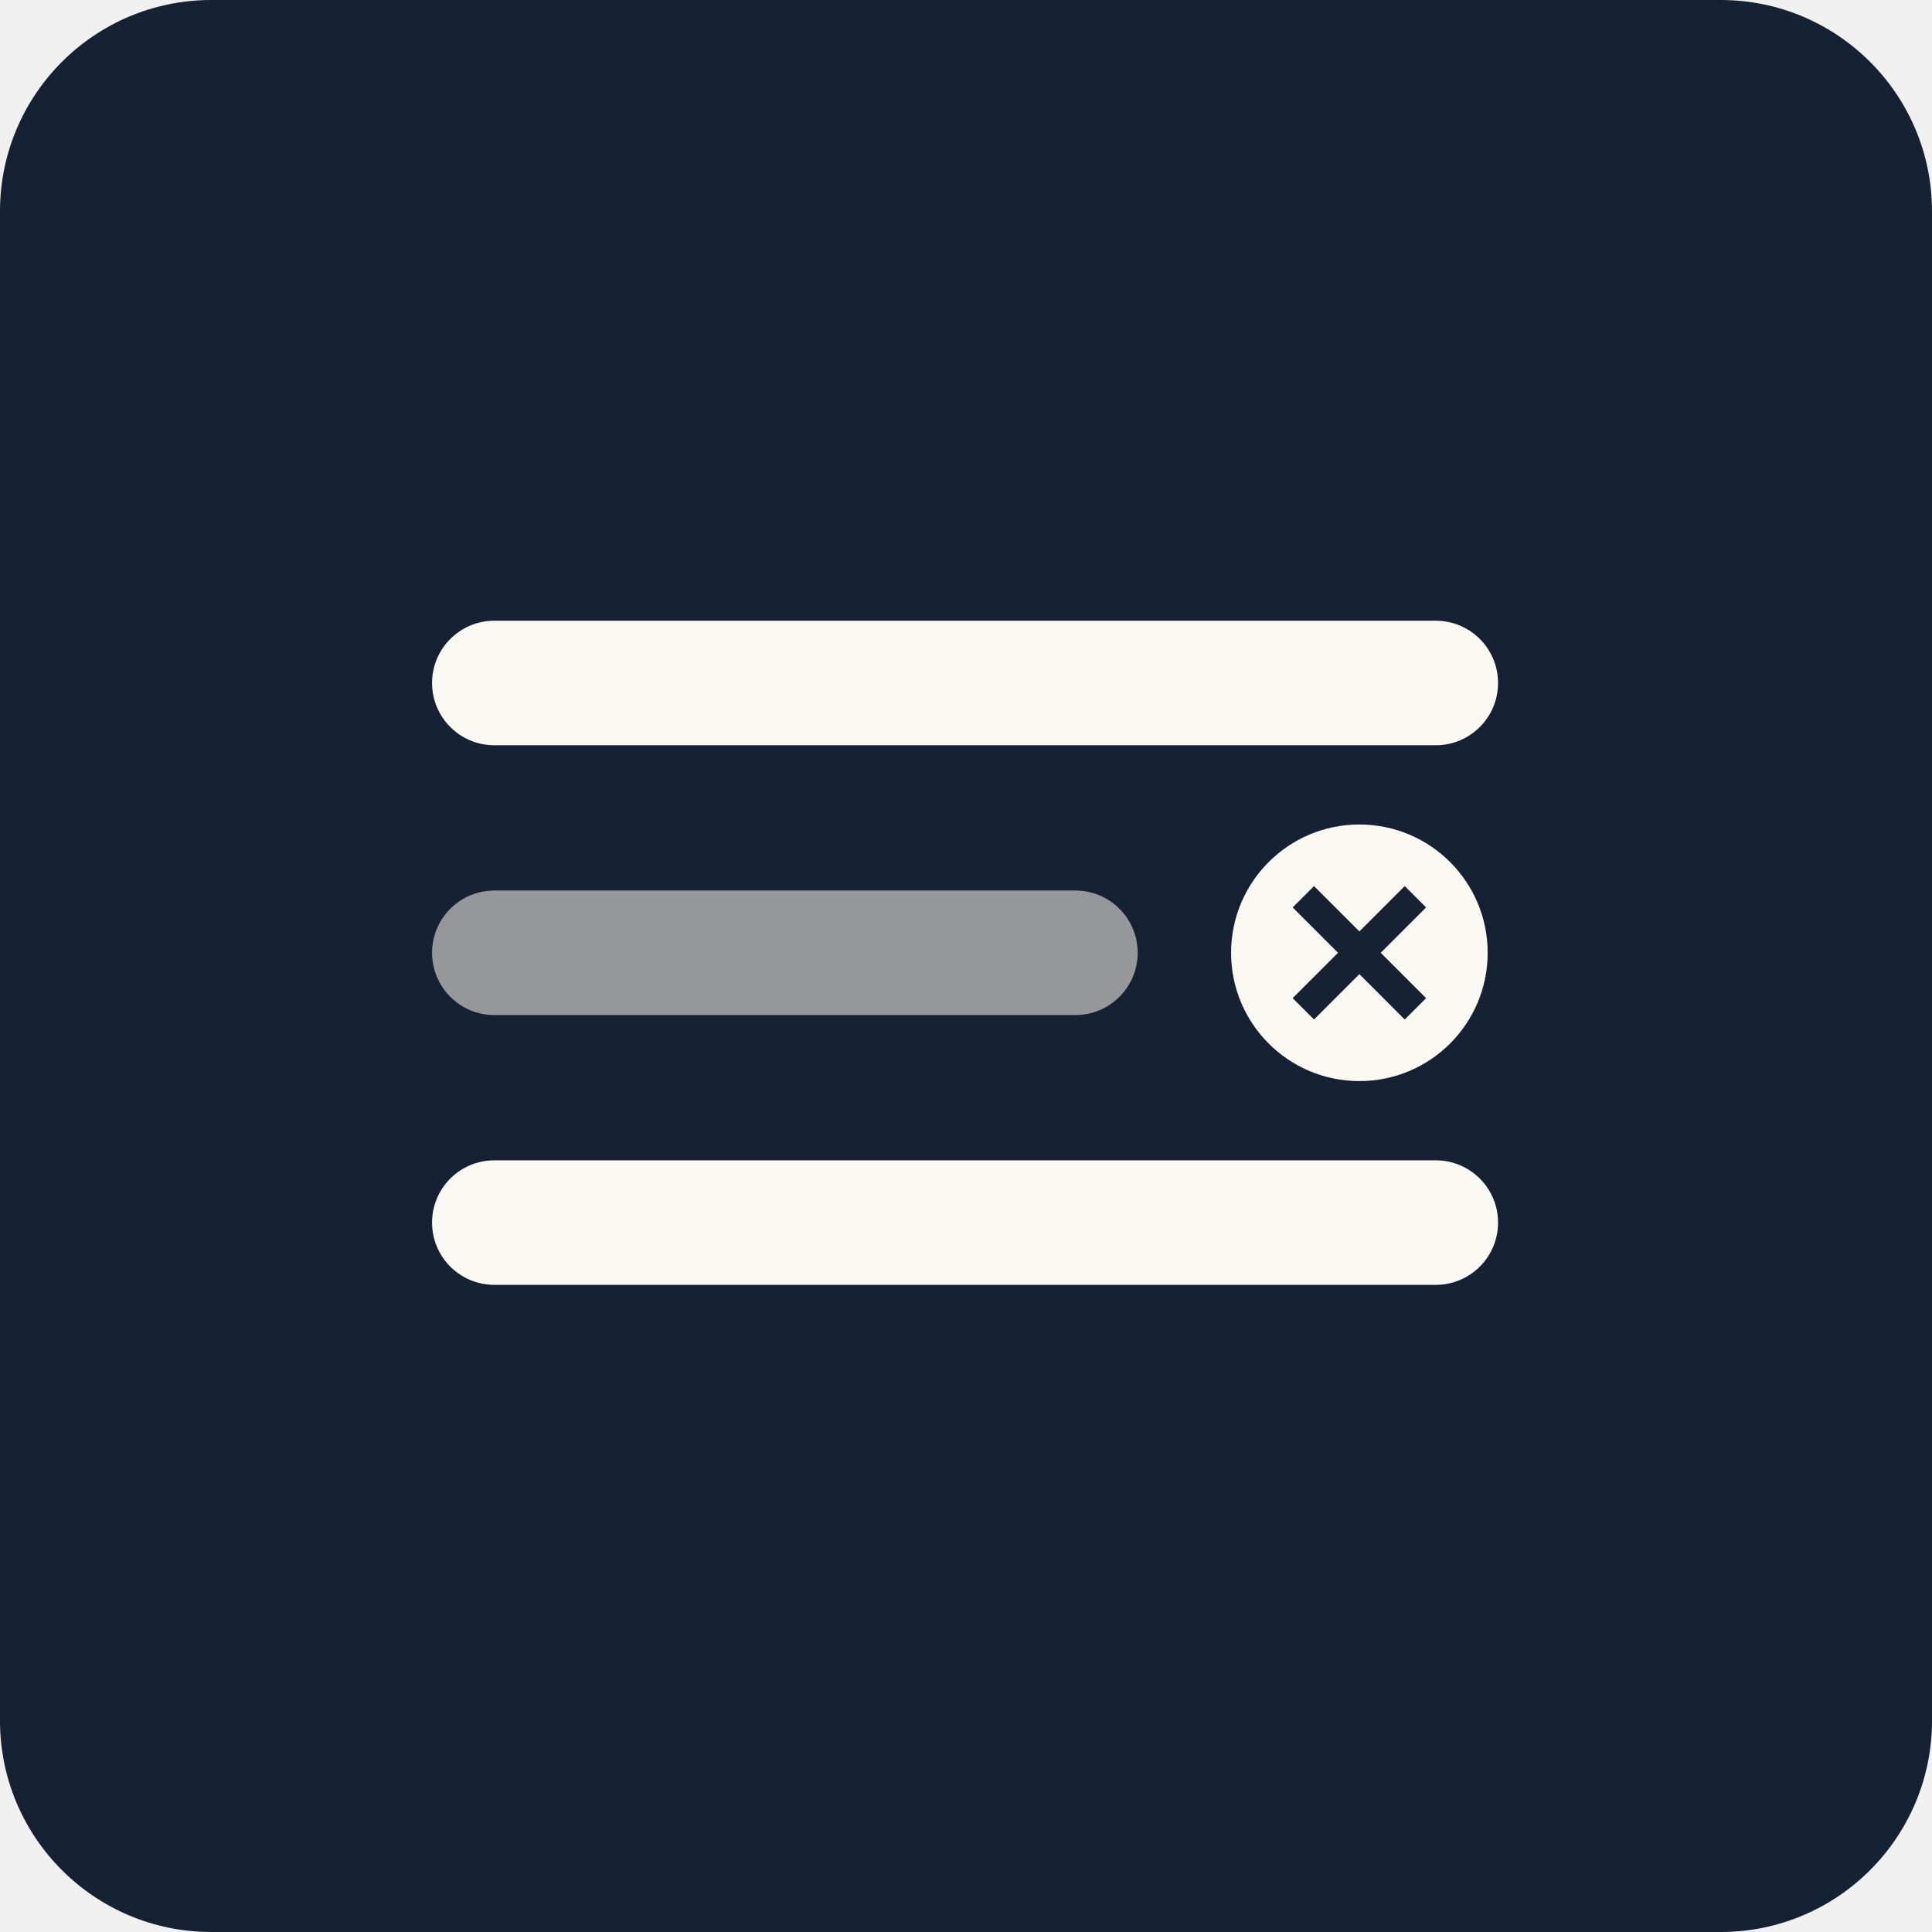
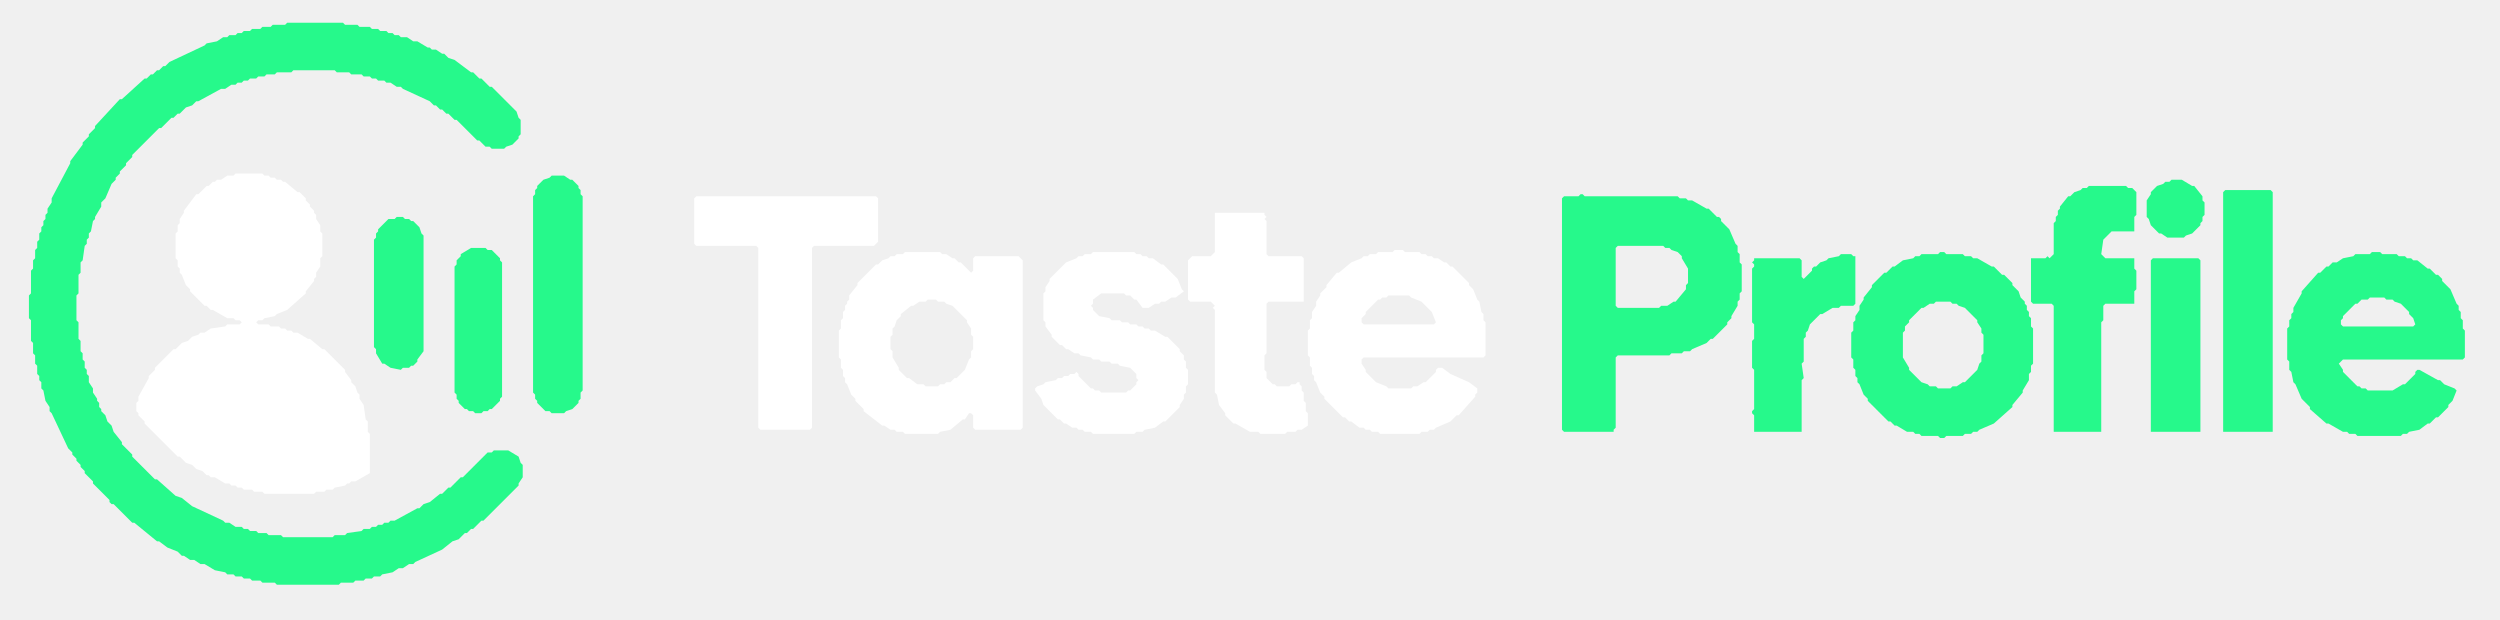
- <svg xmlns="http://www.w3.org/2000/svg" viewBox="0 0 1024 1024" role="img" aria-labelledby="title">
-   <rect width="1024" height="1024" rx="112" fill="#162133" />
-   <rect x="229" y="329" width="565" height="66" rx="33" fill="#F9F8F3" />
-   <rect x="229" y="472" width="374" height="66" rx="33" fill="#96979B" />
-   <rect x="229" y="615" width="565" height="66" rx="33" fill="#F9F8F3" />
-   <path fill="#F9F8F3" fill-rule="evenodd" d="M652.50 505.00a68.00 68.00 0 1 0 136.00 0a68.00 68.00 0 1 0 -136.00 0z M696.46 540.36 L685.14 529.04 L709.19 505.00 L685.14 480.96 L696.46 469.64 L720.50 493.69 L744.54 469.64 L755.86 480.96 L731.81 505.00 L755.86 529.04 L744.54 540.36 L720.50 516.31Z" />
+ <svg xmlns="http://www.w3.org/2000/svg" width="1210" height="300" viewBox="0 0 1210 300" role="img" aria-label="Taste Profile logo">
+   <g fill="#26F98B" fill-rule="evenodd">
+     <path d="M937,146L944,146L945,147L947,147L948,148L951,149L957,155L957,156L959,159L959,161L960,162L960,171L959,172L959,175L958,176L957,179L951,185L950,185L947,187L945,187L944,188L938,188L937,187L934,187L933,186L930,185L924,179L924,178L921,173L921,161L922,160L922,158L924,156L924,155L930,149L931,149L934,147L936,147ZM1133,155L1134,154L1134,153L1140,147L1141,147L1143,145L1146,145L1147,144L1154,144L1155,145L1158,145L1159,146L1162,147L1166,151L1166,152L1168,154L1169,157L1168,158L1134,158L1133,157ZM1042,125L1041,126L1041,209L1065,209L1065,126L1064,125ZM898,124L897,124L896,123L891,123L890,124L885,125L884,126L881,127L879,129L878,129L877,130L877,131L873,135L872,134L872,126L871,125L849,125L849,126L848,127L849,128L849,129L848,130L848,156L849,157L849,164L848,165L848,178L849,179L849,198L848,199L848,200L849,201L849,209L872,209L872,184L873,183L872,176L873,175L873,164L874,163L874,161L875,160L876,157L881,152L882,152L887,149L890,149L891,148L897,148L898,147ZM1140,123L1139,124L1134,125L1131,127L1129,127L1127,129L1126,129L1123,132L1122,132L1114,141L1114,142L1110,149L1110,151L1109,152L1109,154L1108,155L1108,158L1107,159L1107,174L1108,175L1108,179L1109,180L1110,185L1111,186L1114,193L1118,197L1118,198L1126,205L1127,205L1134,209L1136,209L1137,210L1140,210L1141,211L1162,211L1163,210L1165,210L1166,209L1171,208L1175,205L1176,205L1179,202L1180,202L1185,197L1185,196L1187,194L1189,189L1188,188L1183,186L1181,184L1180,184L1171,179L1170,179L1169,180L1169,181L1164,186L1163,186L1158,189L1146,189L1145,188L1143,188L1142,187L1141,187L1134,180L1134,179L1132,176L1134,174L1192,174L1193,173L1193,160L1192,159L1192,155L1191,154L1191,151L1190,150L1190,148L1189,147L1186,140L1182,136L1182,135L1180,133L1179,133L1176,130L1175,130L1170,126L1168,126L1167,125L1165,125L1164,124L1161,124L1160,123L1153,123L1152,122L1148,122L1147,123ZM939,122L938,123L930,123L929,124L927,124L926,125L921,126L917,129L916,129L913,132L912,132L906,138L906,139L902,144L902,145L900,148L900,150L898,153L898,155L897,156L897,160L896,161L896,173L897,174L897,178L898,179L898,182L899,183L899,185L900,186L902,191L904,193L904,194L914,204L915,204L917,206L918,206L923,209L926,209L927,210L929,210L930,211L938,211L939,212L941,212L942,211L950,211L951,210L954,210L955,209L957,209L958,208L965,205L974,197L974,196L979,190L979,189L982,184L982,181L983,180L983,177L984,176L984,159L983,158L983,154L982,153L982,151L981,150L981,148L980,147L980,146L978,144L977,141L974,138L974,137L970,133L969,133L965,129L964,129L957,125L955,125L954,124L951,124L950,123L942,123L941,122ZM782,120L783,119L805,119L806,120L808,120L809,121L812,122L814,124L814,125L817,130L817,137L816,138L816,140L811,146L810,146L807,148L804,148L803,149L783,149L782,148ZM228,120L223,123L223,124L221,126L221,128L220,129L220,190L221,191L221,193L222,194L222,195L225,198L226,198L227,199L229,199L230,200L233,200L234,199L236,199L237,198L238,198L242,194L242,193L243,192L243,127L242,126L242,125L238,121L236,121L235,120ZM192,105L191,106L188,106L183,111L183,112L182,113L182,115L181,116L181,168L182,169L182,171L185,176L186,176L189,178L194,179L195,178L198,178L199,177L200,177L202,175L202,174L205,170L205,114L204,113L203,110L200,107L199,107L198,106L196,106L195,105ZM816,96L813,96L812,95L767,95L766,94L765,94L764,95L757,95L756,96L756,208L757,209L781,209L781,208L782,207L782,173L783,172L808,172L809,171L814,171L815,170L818,170L819,169L826,166L828,164L829,164L836,157L836,156L838,154L838,153L841,148L841,146L842,145L842,142L843,141L843,128L842,127L842,123L841,122L841,119L840,118L837,111L833,107L833,106L832,105L831,105L827,101L826,101L819,97L817,97ZM1077,92L1076,93L1076,209L1100,209L1100,93L1099,92ZM1029,90L1011,90L1010,91L1008,91L1007,92L1004,93L1002,95L1001,95L997,100L997,101L996,102L996,104L995,105L995,107L994,108L994,123L992,125L991,124L990,125L983,125L983,146L984,147L993,147L994,148L994,209L1017,209L1017,156L1018,155L1018,148L1019,147L1033,147L1033,141L1034,140L1034,131L1033,130L1033,125L1019,125L1017,123L1018,116L1022,112L1033,112L1033,105L1034,104L1034,93L1032,91L1030,91ZM1051,87L1050,88L1048,88L1047,89L1044,90L1041,93L1041,94L1039,97L1039,105L1040,106L1041,109L1045,113L1046,113L1049,115L1057,115L1058,114L1061,113L1065,109L1065,108L1066,107L1066,105L1067,104L1067,98L1066,97L1066,95L1062,90L1061,90L1056,87ZM267,85L266,86L263,87L260,90L260,91L259,92L259,94L258,95L258,190L259,191L259,193L260,194L260,195L264,199L266,199L267,200L273,200L274,199L277,198L280,195L280,194L281,193L281,190L282,189L282,95L281,94L281,92L280,91L280,90L277,87L276,87L273,85ZM139,11L138,12L132,12L131,13L127,13L126,14L122,14L121,15L118,15L117,16L115,16L114,17L111,17L110,18L108,18L105,20L100,21L99,22L82,30L80,32L79,32L77,34L76,34L74,36L73,36L71,38L70,38L59,48L58,48L46,61L46,62L43,65L43,66L40,69L40,70L34,78L34,79L25,96L25,98L23,101L23,103L22,104L22,106L21,107L21,109L20,110L20,112L19,113L19,116L18,117L18,120L17,121L17,125L16,126L16,130L15,131L15,142L14,143L14,154L15,155L15,165L16,166L16,171L17,172L17,176L18,177L18,181L19,182L19,184L20,185L20,188L21,189L22,194L24,197L24,199L25,200L33,217L35,219L35,220L37,222L37,223L39,225L39,226L41,228L41,229L45,233L45,234L53,242L53,243L54,244L55,244L64,253L65,253L76,262L77,262L81,265L86,267L88,269L89,269L92,271L94,271L97,273L99,273L104,276L109,277L110,278L113,278L114,279L117,279L118,280L121,280L122,281L126,281L127,282L133,282L134,283L164,283L165,282L171,282L172,281L176,281L177,280L180,280L181,279L184,279L185,278L190,277L193,275L195,275L198,273L200,273L201,272L214,266L219,262L222,261L225,258L226,258L228,256L229,256L233,252L234,252L251,235L251,234L253,231L253,225L252,224L251,221L246,218L239,218L238,219L236,219L224,231L223,231L218,236L217,236L214,239L213,239L208,243L205,244L203,246L202,246L191,252L189,252L188,253L186,253L185,254L183,254L182,255L180,255L179,256L176,256L175,257L168,258L167,259L162,259L161,260L137,260L136,259L130,259L129,258L125,258L124,257L121,257L120,256L118,256L117,255L114,255L111,253L109,253L108,252L93,245L88,241L85,240L76,232L75,232L64,221L64,220L59,215L59,214L55,209L54,206L52,204L51,201L49,199L49,198L48,197L48,195L47,194L47,193L45,190L45,188L43,185L43,182L42,181L42,179L41,178L41,175L40,174L40,171L39,170L39,165L38,164L38,156L37,155L37,143L38,142L38,133L39,132L39,127L40,126L41,119L42,118L42,116L43,115L43,113L44,112L45,107L46,106L46,105L49,100L49,98L51,96L54,89L56,87L56,86L58,84L58,83L61,80L61,79L64,76L64,75L77,62L78,62L83,57L84,57L86,55L87,55L90,52L93,51L95,49L96,49L107,43L109,43L112,41L114,41L115,40L117,40L118,39L120,39L121,38L124,38L125,37L128,37L129,36L133,36L134,35L141,35L142,34L162,34L163,35L169,35L170,36L175,36L176,37L179,37L180,38L182,38L183,39L186,39L187,40L189,40L192,42L194,42L195,43L208,49L210,51L211,51L213,53L214,53L216,55L217,55L220,58L221,58L231,68L232,68L235,71L237,71L238,72L244,72L245,71L248,70L251,67L251,66L252,65L252,58L251,57L250,54L238,42L237,42L233,38L232,38L229,35L228,35L220,29L217,28L215,26L214,26L211,24L209,24L208,23L207,23L202,20L200,20L197,18L194,18L193,17L191,17L190,16L188,16L187,15L184,15L183,14L180,14L179,13L174,13L173,12L167,12L166,11Z" />
+   </g>
+   <g fill="#FFFFFF" fill-rule="evenodd">
+     <path d="M449,145L453,145L454,146L457,146L458,147L461,148L468,155L468,156L470,159L470,162L471,163L471,169L470,170L470,173L469,174L467,179L463,183L462,183L460,185L458,185L457,186L455,186L454,187L448,187L447,186L444,186L440,183L439,183L435,179L435,178L432,173L432,170L431,169L431,163L432,162L432,159L433,158L434,155L436,153L436,152L441,148L442,148L445,146L448,146ZM659,154L661,152L661,151L667,145L668,145L669,144L671,144L672,143L682,143L683,144L688,146L693,151L695,156L694,157L660,157L659,156ZM522,124L521,125L516,127L508,135L508,136L506,139L506,141L505,142L505,155L506,156L506,158L509,162L509,163L513,167L514,167L516,169L517,169L520,171L522,171L523,172L528,173L529,174L532,174L533,175L537,175L538,176L541,176L542,177L547,178L550,181L550,183L551,184L550,185L550,186L547,189L546,189L545,190L533,190L532,189L530,189L529,188L528,188L522,182L522,181L521,180L520,181L518,181L517,182L515,182L514,183L512,183L511,184L506,185L505,186L502,187L501,188L501,189L504,193L505,196L512,203L513,203L515,205L516,205L519,207L521,207L522,208L524,208L525,209L528,209L529,210L549,210L550,209L553,209L554,208L559,207L563,204L564,204L571,197L571,196L573,193L573,191L574,190L574,187L575,186L575,179L574,178L574,175L573,174L573,172L571,170L571,169L565,163L564,163L559,160L557,160L556,159L554,159L553,158L551,158L550,157L547,157L546,156L543,156L542,155L538,155L537,154L532,153L529,150L529,149L528,148L529,147L529,145L533,142L544,142L545,143L547,143L549,145L550,145L553,149L556,149L559,147L561,147L562,146L564,146L567,144L569,144L573,141L572,140L570,135L563,128L562,128L558,125L556,125L555,124L553,124L552,123L550,123L549,122L529,122L528,123L525,123L524,124ZM424,128L415,137L415,138L411,143L411,145L410,146L410,147L409,148L409,150L408,151L408,154L407,155L407,159L406,160L406,173L407,174L407,178L408,179L408,182L409,183L409,185L410,186L412,191L414,193L414,194L418,198L418,199L427,206L428,206L431,208L433,208L434,209L437,209L438,210L454,210L455,209L460,208L466,203L467,203L469,200L470,200L471,201L471,207L472,208L494,208L495,207L495,126L493,124L472,124L471,125L471,131L470,132L465,127L464,127L462,125L461,125L458,123L456,123L455,122L438,122L437,123L434,123L433,124L431,124L430,125L427,126L425,128ZM663,123L662,124L660,124L659,125L654,127L648,132L647,132L642,138L642,139L639,142L639,143L637,146L637,148L635,151L635,154L634,155L634,159L633,160L633,172L634,173L634,177L635,178L635,181L636,182L636,184L637,185L639,190L641,192L641,193L650,202L651,202L653,204L654,204L658,207L660,207L661,208L663,208L664,209L667,209L668,210L687,210L688,209L691,209L692,208L694,208L695,207L702,204L705,201L706,201L714,192L714,191L715,190L715,188L711,185L702,181L698,178L696,178L695,179L695,180L690,185L689,185L686,187L684,187L683,188L672,188L671,187L666,185L661,180L661,179L659,176L659,174L660,173L718,173L719,172L719,156L718,155L718,152L717,151L716,146L715,145L713,140L711,138L711,137L703,129L702,129L700,127L699,127L696,125L694,125L693,124L691,124L690,123L688,123L687,122L680,122L679,121L675,121L674,122L667,122L666,123ZM588,103L588,122L586,124L577,124L575,126L575,145L576,146L586,146L588,148L587,149L588,150L588,190L589,191L590,196L593,200L593,201L597,205L598,205L605,209L609,209L610,210L622,210L623,209L627,209L628,208L630,208L633,206L633,200L632,199L632,195L631,194L631,190L630,189L630,187L629,186L629,185L628,185L627,186L625,186L624,187L618,187L617,186L616,186L613,183L613,180L612,179L612,172L613,171L613,147L614,146L631,146L631,125L630,124L614,124L613,123L613,107L612,106L613,105L612,104L612,103ZM337,95L336,96L336,118L337,119L366,119L367,120L367,207L368,208L392,208L393,207L393,120L394,119L423,119L425,117L425,96L424,95ZM110,85L107,87L105,87L104,88L103,88L101,90L100,90L96,94L95,94L89,102L89,103L87,106L87,108L86,109L86,112L85,113L85,125L86,126L86,129L87,130L87,132L88,133L90,138L92,140L92,141L99,148L100,148L102,150L103,150L110,154L113,154L114,155L116,155L117,156L116,157L110,157L109,158L102,159L99,161L97,161L96,162L93,163L91,165L88,166L85,169L84,169L75,178L75,179L72,182L72,183L67,192L67,194L66,195L66,199L67,200L67,201L70,204L70,205L86,221L87,221L90,224L93,225L95,227L98,228L100,230L101,230L102,231L104,231L109,234L111,234L112,235L114,235L115,236L117,236L118,237L122,237L123,238L127,238L128,239L152,239L153,238L157,238L158,237L161,237L162,236L167,235L168,234L169,234L170,233L172,233L179,229L179,210L178,209L178,204L177,203L176,196L174,193L174,191L173,190L172,187L170,185L170,184L167,180L167,179L157,169L156,169L150,164L149,164L144,161L142,161L141,160L139,160L138,159L136,159L135,158L131,158L130,157L125,157L124,156L125,155L127,155L128,154L133,153L134,152L139,150L148,142L148,141L152,136L152,135L153,134L153,132L155,129L155,125L156,124L156,113L155,112L155,109L153,106L153,104L152,103L152,102L150,100L150,99L148,97L148,96L145,93L144,93L138,88L137,88L136,87L134,87L133,86L131,86L130,85L128,85L127,84L114,84L113,85Z" />
+   </g>
</svg>
